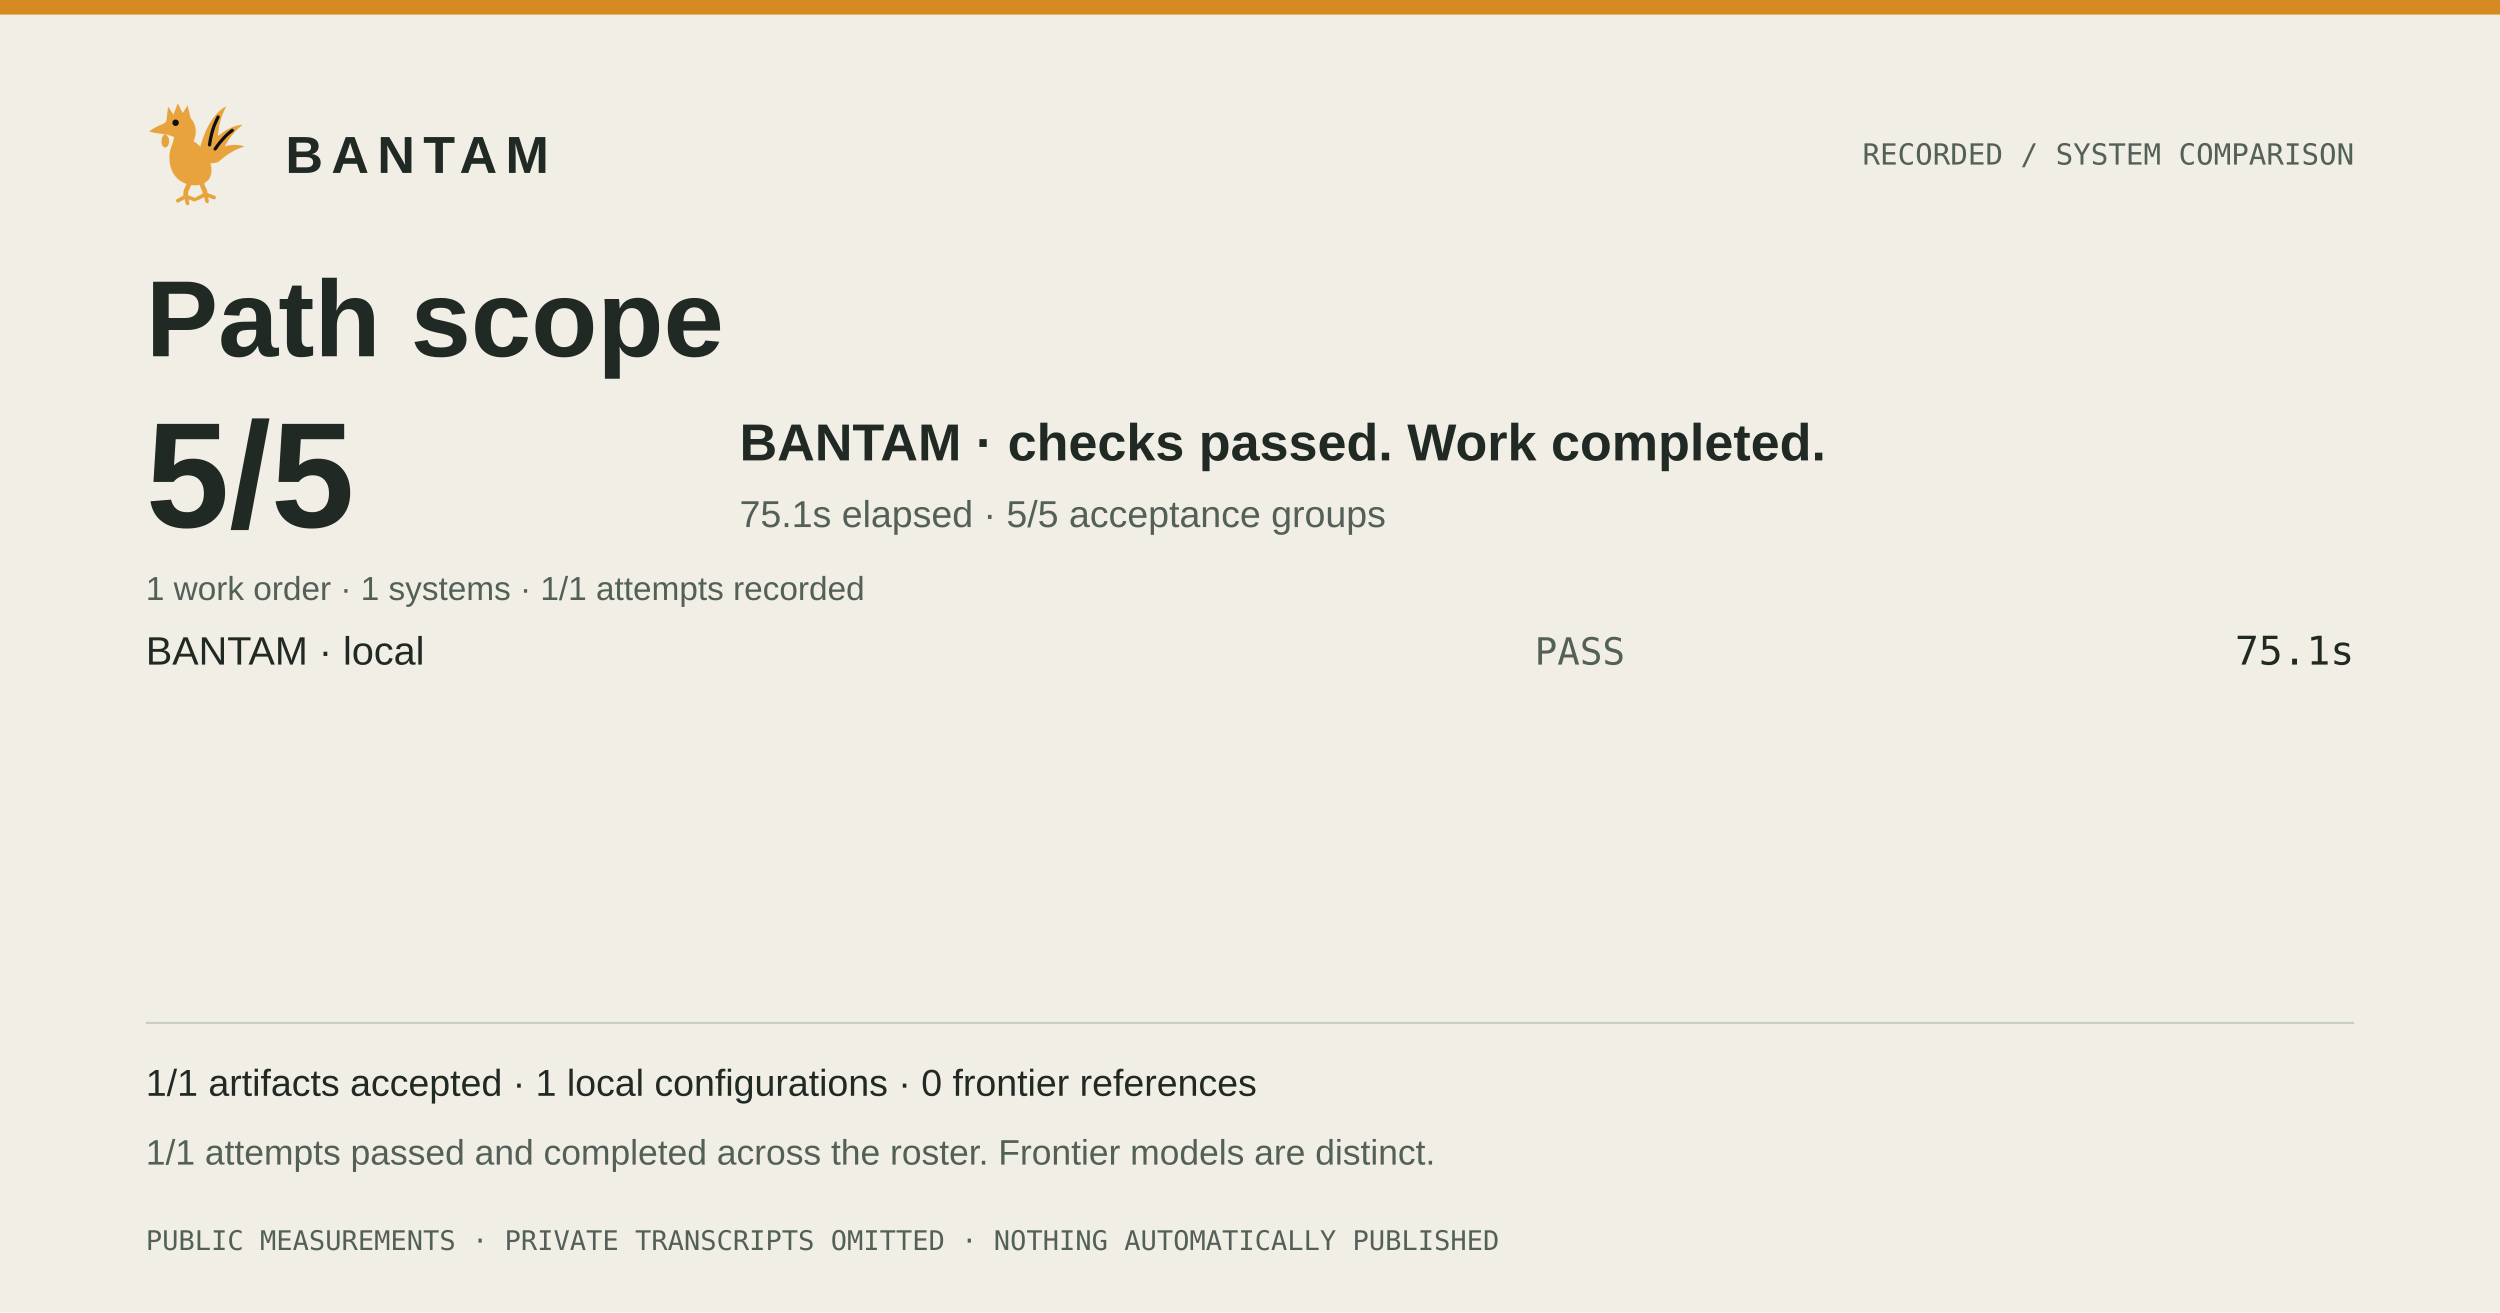
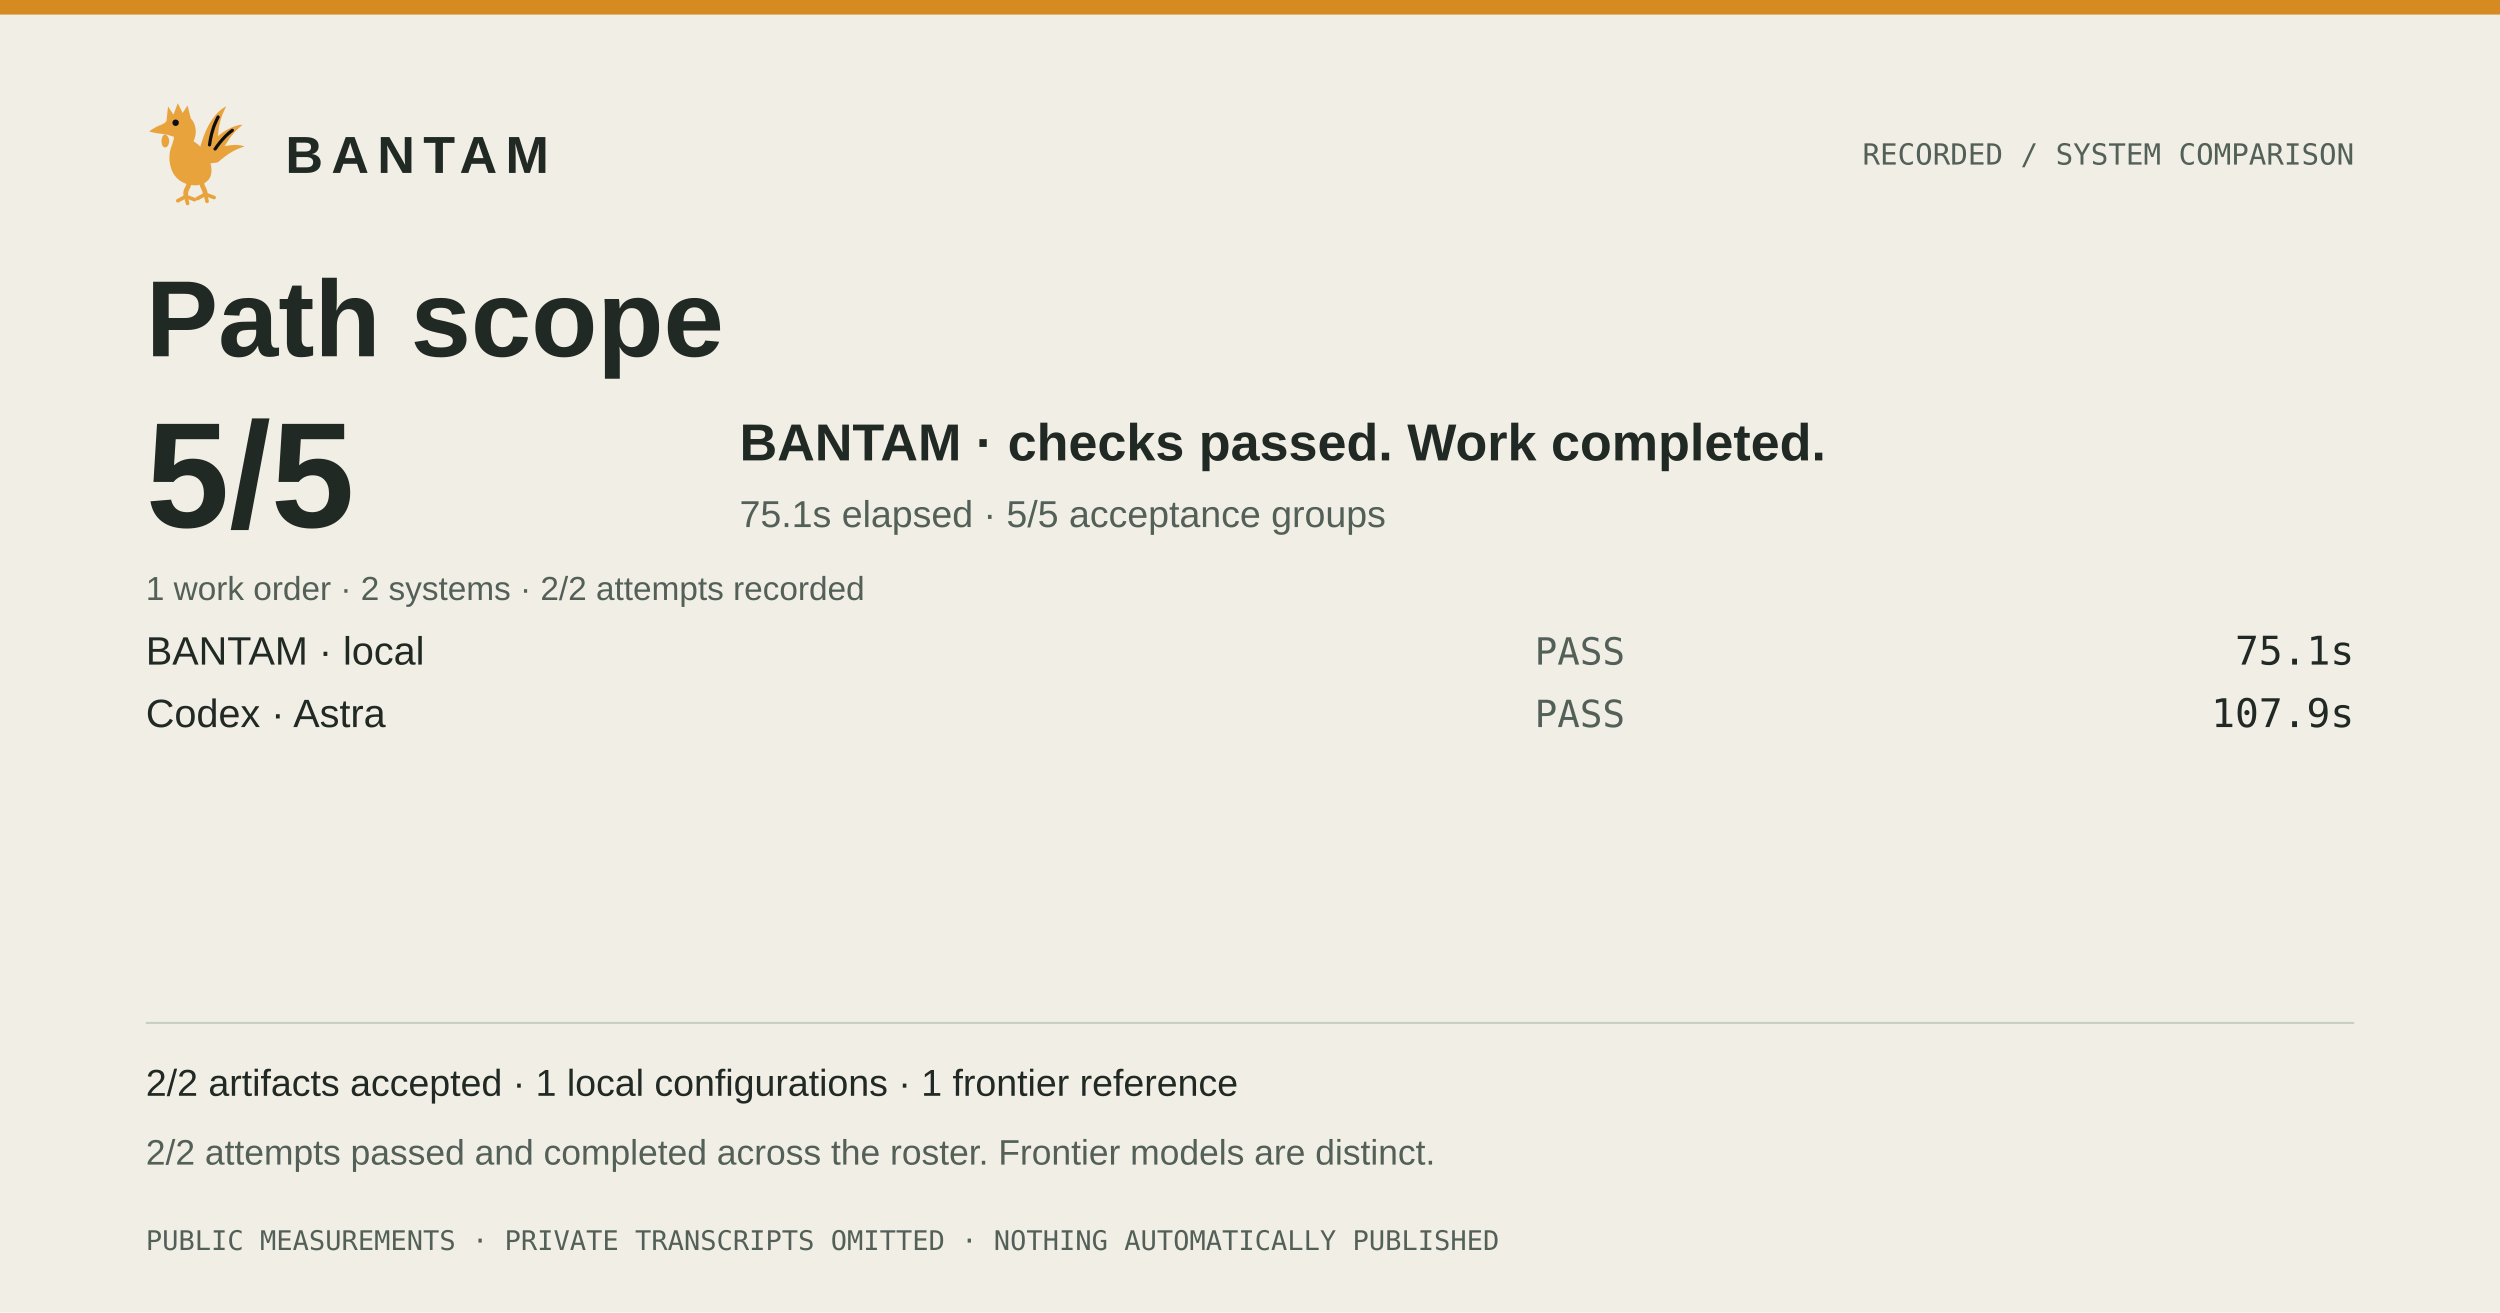
<svg xmlns="http://www.w3.org/2000/svg" width="1200" height="630" viewBox="0 0 1200 630" role="img" aria-label="BANTAM recorded system comparison">
  <rect width="1200" height="630" fill="#f1eee5" />
  <rect width="1200" height="7" fill="#d68b22" />
  <svg x="70" y="48" width="52" height="52" viewBox="0 0 100 100" color="#e8a33d">
    <g fill="#e8a33d">
      <path d="M61.0 56.4L61.7 55.3L62.4 54.1L63.1 53.0L63.7 51.8L64.3 50.7L64.9 49.5L65.5 48.4L66.1 47.3L66.5 46.1L66.5 45.0L66.4 43.8L66.4 42.6L66.4 41.4L66.4 40.2L66.4 39.1L66.4 37.9L66.5 36.7L66.5 35.6L66.5 34.4L66.6 33.3L66.7 32.1L66.8 31.0L66.9 29.8L67.0 28.7L67.2 27.5L67.3 26.4L67.5 25.2L67.7 24.1L67.9 22.9L68.2 21.8L68.5 20.7L68.7 19.5L69.1 18.4L69.4 17.3L69.8 16.1L70.1 15.0L70.6 13.9L71.0 12.8L71.5 11.7L72.0 10.5L72.5 9.4L73.0 8.3L73.6 7.2L74.1 5.9L74.1 5.9L72.9 6.5L71.8 7.2L70.7 7.9L69.7 8.7L68.7 9.5L67.7 10.4L66.8 11.3L65.8 12.2L65.0 13.2L64.1 14.2L63.3 15.2L62.4 16.3L61.7 17.4L60.9 18.5L60.2 19.6L59.5 20.7L58.8 21.9L58.1 23.0L57.5 24.2L56.9 25.4L56.3 26.6L55.7 27.8L55.2 29.0L54.7 30.2L54.2 31.5L53.7 32.7L53.2 33.9L52.8 35.2L52.3 36.4L51.9 37.7L51.5 38.9L51.1 40.2L50.7 41.4L50.4 42.7L50.0 43.9L50.1 45.2L50.4 46.5L50.6 47.8L51.0 49.1L51.3 50.4L51.7 51.7L52.1 53.0L52.6 54.3L53.0 55.6Z" />
      <path d="M60.1 57.9L61.1 57.3L62.1 56.7L63.1 56.0L64.0 55.4L64.9 54.7L65.9 54.1L66.8 53.4L67.6 52.8L68.4 52.0L68.8 51.1L69.2 50.1L69.7 49.2L70.1 48.3L70.5 47.4L71.0 46.4L71.4 45.5L71.9 44.6L72.4 43.7L72.8 42.8L73.3 41.9L73.8 41.1L74.3 40.2L74.8 39.3L75.4 38.5L75.9 37.6L76.5 36.8L77.0 35.9L77.6 35.1L78.2 34.3L78.8 33.5L79.4 32.6L80.1 31.9L80.7 31.1L81.4 30.3L82.1 29.5L82.8 28.8L83.5 28.0L84.3 27.3L85.1 26.6L85.8 25.9L86.7 25.1L87.5 24.4L88.3 23.7L89.2 22.9L89.2 22.9L88.0 22.9L86.9 23.0L85.8 23.2L84.7 23.5L83.6 23.8L82.5 24.1L81.4 24.5L80.3 24.9L79.3 25.3L78.2 25.8L77.2 26.3L76.2 26.8L75.1 27.4L74.1 28.0L73.2 28.6L72.2 29.2L71.2 29.8L70.3 30.5L69.3 31.2L68.4 31.9L67.5 32.6L66.6 33.3L65.7 34.1L64.8 34.8L64.0 35.6L63.1 36.4L62.3 37.2L61.4 38.0L60.6 38.8L59.8 39.6L59.0 40.4L58.2 41.2L57.4 42.1L56.7 42.9L55.9 43.7L55.5 44.8L55.2 45.9L55.0 47.1L54.7 48.2L54.5 49.4L54.3 50.5L54.2 51.7L54.1 52.9L53.9 54.1Z" />
      <path d="M58.6 58.5L59.5 58.5L60.5 58.4L61.4 58.3L62.3 58.2L63.2 58.1L64.1 57.9L65.0 57.8L65.8 57.6L66.6 57.4L67.2 56.9L67.9 56.3L68.5 55.8L69.1 55.3L69.7 54.8L70.4 54.3L71.0 53.8L71.6 53.3L72.3 52.8L72.9 52.3L73.5 51.8L74.2 51.4L74.8 50.9L75.5 50.4L76.1 50.0L76.8 49.5L77.5 49.1L78.2 48.7L78.9 48.3L79.5 47.9L80.2 47.5L81.0 47.1L81.7 46.7L82.4 46.3L83.1 46.0L83.9 45.6L84.6 45.3L85.4 45.0L86.2 44.7L86.9 44.4L87.7 44.1L88.5 43.8L89.3 43.5L90.2 43.2L91.0 42.9L91.0 42.9L90.2 42.5L89.3 42.3L88.4 42.1L87.6 41.9L86.7 41.8L85.8 41.7L84.9 41.6L84.0 41.5L83.1 41.5L82.2 41.5L81.3 41.5L80.4 41.6L79.5 41.6L78.6 41.7L77.7 41.8L76.8 41.9L75.9 42.1L75.0 42.2L74.1 42.4L73.2 42.6L72.3 42.8L71.4 43.0L70.5 43.2L69.6 43.5L68.8 43.7L67.9 44.0L67.0 44.2L66.2 44.5L65.3 44.8L64.5 45.1L63.6 45.4L62.8 45.7L61.9 46.0L61.1 46.3L60.3 46.7L59.6 47.3L59.0 48.0L58.5 48.7L57.9 49.5L57.4 50.2L56.9 51.0L56.4 51.8L55.9 52.6L55.4 53.5Z" />
      <path d="M58.8 41.4L59.0 40.2L59.2 39.0L59.4 37.7L59.6 36.5L59.8 35.3L60.1 34.1L60.4 32.9L60.6 31.7L60.9 30.6L61.3 29.4L61.6 28.2L62.0 27.0L62.3 25.9L62.7 24.7L63.2 23.5L63.6 22.4L64.1 21.3L64.6 20.1L65.1 19.0L65.6 17.9L66.2 16.8L66.7 15.7" stroke="#0d0f12" stroke-width="3.0" fill="none" stroke-linecap="round" />
      <path d="M63.9 45.2L64.6 44.4L65.2 43.5L65.8 42.6L66.4 41.8L67.1 40.9L67.7 40.1L68.4 39.2L69.1 38.4L69.8 37.6L70.4 36.8L71.2 36.0L71.9 35.2L72.6 34.4L73.4 33.6L74.1 32.9L74.9 32.1L75.7 31.4L76.5 30.7L77.3 30.0L78.1 29.3L79.0 28.7L79.8 28.0" stroke="#0d0f12" stroke-width="3.0" fill="none" stroke-linecap="round" />
      <path d="M3 29C7 26 11 24 15 22.5C16.5 21.8 18 21 19 19.5L20.5 6L25.5 13.5L29.5 3L34 12L38.5 5L41.5 17C44 19.5 45.5 23 46 27C46.5 31 45.5 35 44 38C50 42 55 47 58 54C61.5 61.5 61.5 69 58 73.5C54 78 48 79.5 42 78.5C34 77.5 27 72.5 24 65C21 57.5 21 48.5 24 42C25 39 26 36 26 34C23 33 20 32 17 31.5C11 31 6 30 3 29Z" />
      <path d="M17.5 31.5C21 33 22.5 37 21 41C19.5 45 15.8 44.6 14.8 40.8C13.8 37 15 32.8 17.5 31.5Z" />
      <path d="M40 76.5C39 82.5 36 82 37 89" stroke="currentColor" stroke-width="4.4" stroke-linecap="round" fill="none" />
      <path d="M29.5 93L37 89L45 92M37 89L38.5 95.5" stroke="currentColor" stroke-width="3.4" stroke-linecap="round" stroke-linejoin="round" fill="none" />
      <path d="M52 74.5C51 80.5 54 80 55 87" stroke="currentColor" stroke-width="4.4" stroke-linecap="round" fill="none" />
      <path d="M47.5 91L55 87L63 90M55 87L56.5 93.5" stroke="currentColor" stroke-width="3.4" stroke-linecap="round" stroke-linejoin="round" fill="none" />
      <circle cx="27.5" cy="21" r="3" fill="#0d0f12" />
    </g>
  </svg>
  <text x="137" y="83" fill="#202923" font-family="Arial,sans-serif" font-size="25" font-weight="700" letter-spacing="4">BANTAM</text>
  <text x="1130" y="79" text-anchor="end" fill="#526058" font-family="monospace" font-size="14">RECORDED / SYSTEM COMPARISON</text>
  <text x="70" y="171" fill="#202923" font-family="Arial,sans-serif" font-size="52" font-weight="700">Path scope</text>
  <text x="70" y="253" fill="#202923" font-family="Arial,sans-serif" font-size="72" font-weight="700">5/5</text>
  <text x="355" y="221" fill="#202923" font-family="Arial,sans-serif" font-size="25" font-weight="700">BANTAM · checks passed. Work completed.</text>
  <text x="355" y="253" fill="#526058" font-family="Arial,sans-serif" font-size="18">75.1s elapsed · 5/5 acceptance groups</text>
-   <text x="70" y="288" fill="#526058" font-family="Arial,sans-serif" font-size="16">1 work order · 1 systems · 1/1 attempts recorded</text>
+   <text x="70" y="288" fill="#526058" font-family="Arial,sans-serif" font-size="16">1 work order · 2 systems · 2/2 attempts recorded</text>
  <text x="70" y="319" fill="#202923" font-family="Arial,sans-serif" font-size="19">BANTAM · local</text>
  <text x="780" y="319" text-anchor="end" fill="#526058" font-family="monospace" font-size="18">PASS</text>
  <text x="1130" y="319" text-anchor="end" fill="#202923" font-family="monospace" font-size="19">75.1s</text>
+   <text x="70" y="349" fill="#202923" font-family="Arial,sans-serif" font-size="19">Codex · Astra</text>
+   <text x="780" y="349" text-anchor="end" fill="#526058" font-family="monospace" font-size="18">PASS</text>
+   <text x="1130" y="349" text-anchor="end" fill="#202923" font-family="monospace" font-size="19">107.9s</text>
  <line x1="70" y1="491" x2="1130" y2="491" stroke="#c8cec2" />
-   <text x="70" y="526" fill="#202923" font-family="Arial,sans-serif" font-size="18">1/1 artifacts accepted · 1 local configurations · 0 frontier references</text>
-   <text x="70" y="559" fill="#526058" font-family="Arial,sans-serif" font-size="17">1/1 attempts passed and completed across the roster. Frontier models are distinct.</text>
+   <text x="70" y="526" fill="#202923" font-family="Arial,sans-serif" font-size="18">2/2 artifacts accepted · 1 local configurations · 1 frontier reference</text>
+   <text x="70" y="559" fill="#526058" font-family="Arial,sans-serif" font-size="17">2/2 attempts passed and completed across the roster. Frontier models are distinct.</text>
  <text x="70" y="600" fill="#526058" font-family="monospace" font-size="13">PUBLIC MEASUREMENTS · PRIVATE TRANSCRIPTS OMITTED · NOTHING AUTOMATICALLY PUBLISHED</text>
</svg>
